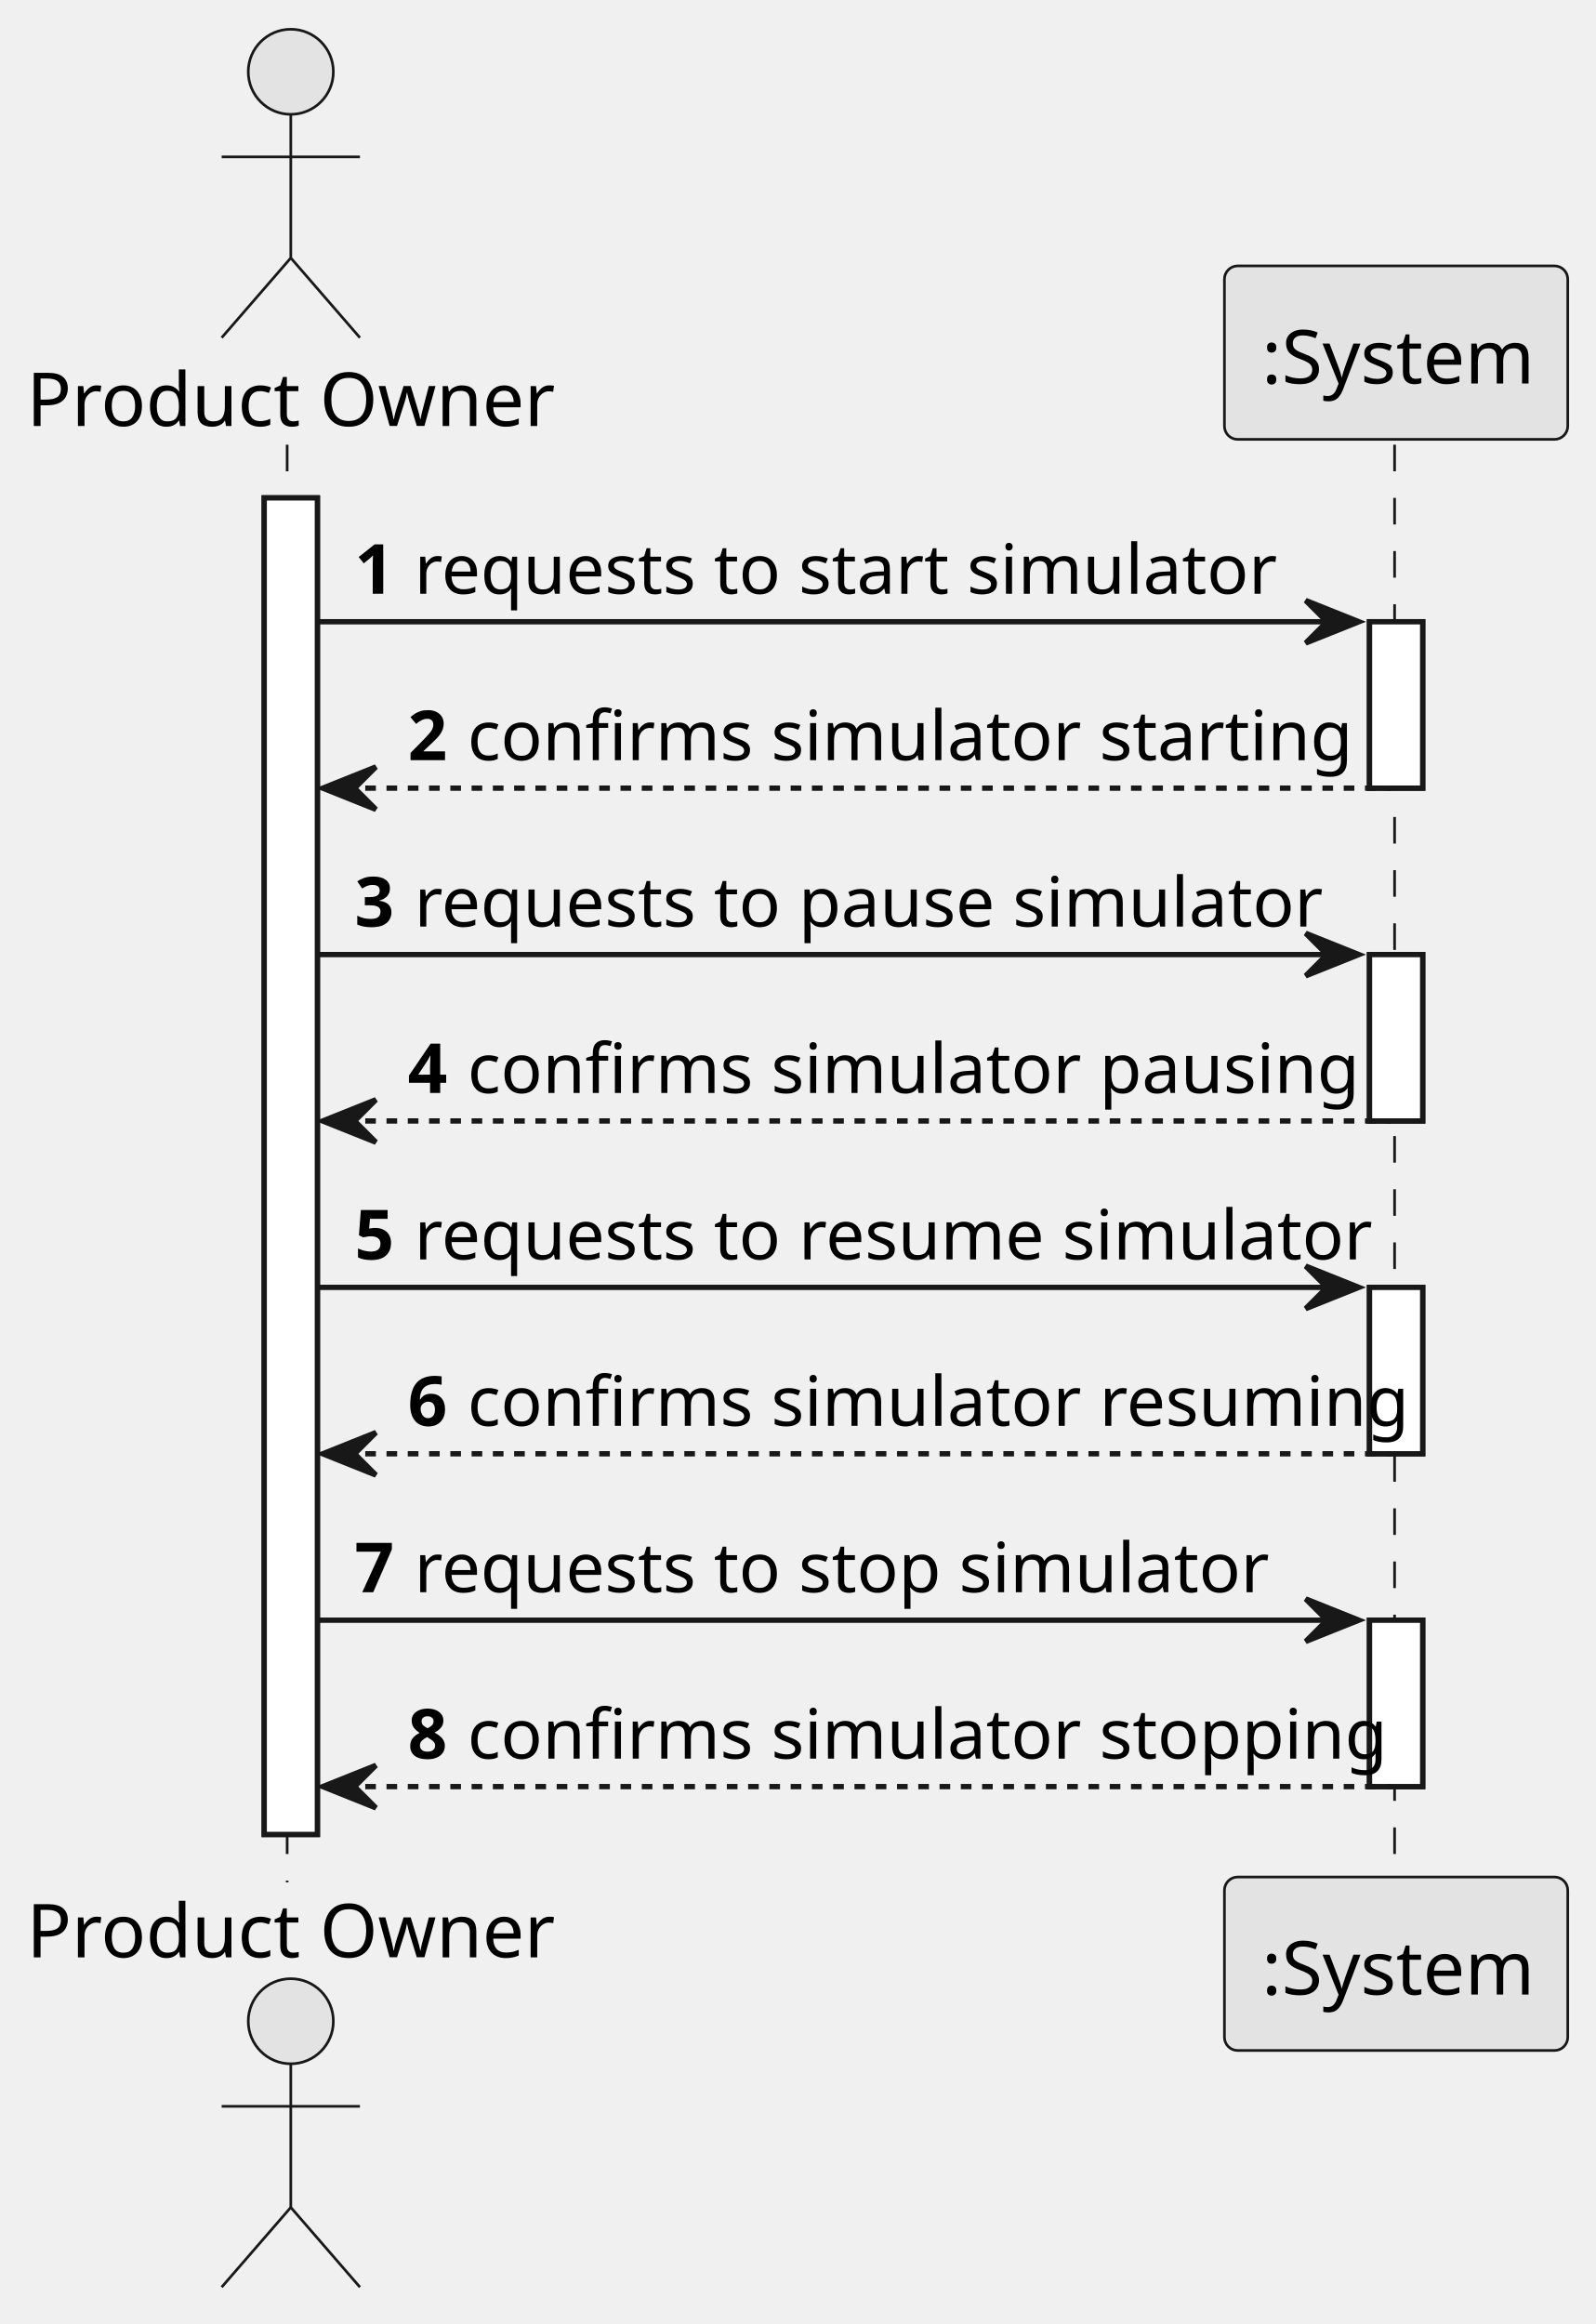
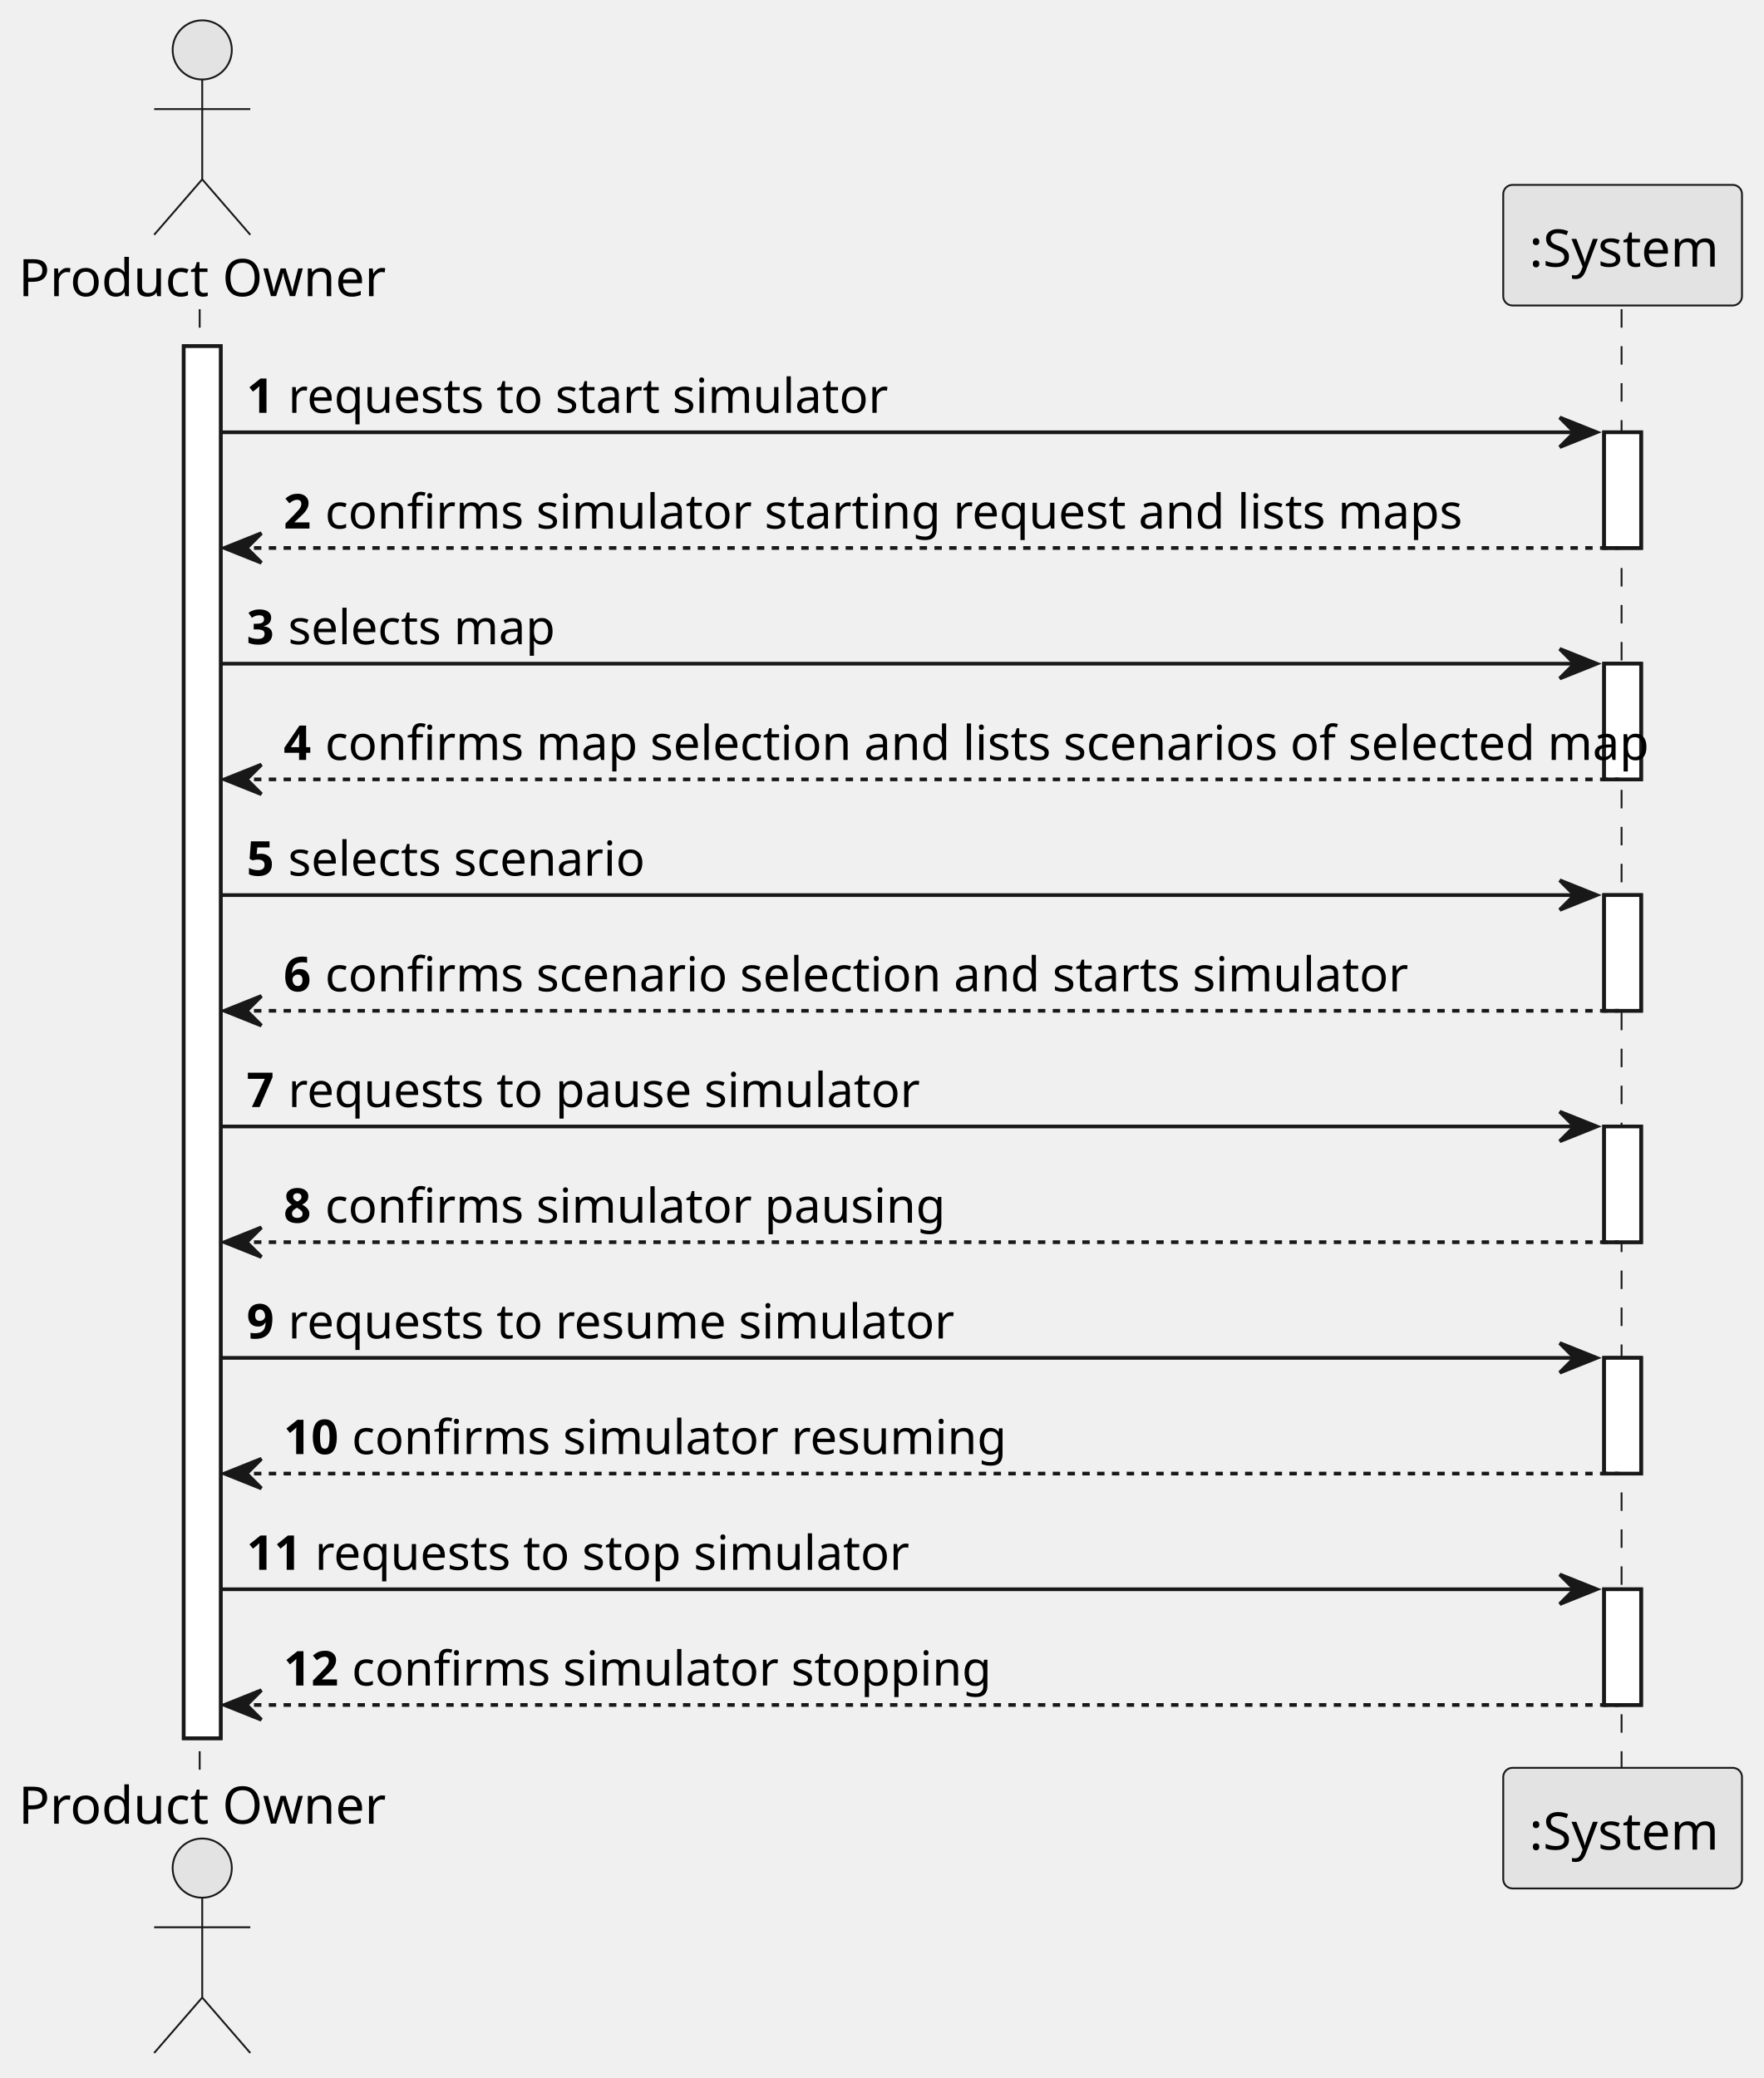
- <svg xmlns="http://www.w3.org/2000/svg" contentStyleType="text/css" height="437px" preserveAspectRatio="none" style="width:300px;height:437px;background:#FFFFFF;" version="1.1" viewBox="0 0 300 437" width="300px" zoomAndPan="magnify">
+ <svg xmlns="http://www.w3.org/2000/svg" contentStyleType="text/css" height="562px" preserveAspectRatio="none" style="width:477px;height:562px;background:#FFFFFF;" version="1.1" viewBox="0 0 477 562" width="477px" zoomAndPan="magnify">
  <defs />
  <g>
-     <rect fill="#FFFFFF" height="251.328" style="stroke:#181818;stroke-width:1.0;" width="10" x="49.686" y="93.621" />
-     <rect fill="#FFFFFF" height="31.291" style="stroke:#181818;stroke-width:1.0;" width="10" x="257.539" y="116.912" />
-     <rect fill="#FFFFFF" height="31.291" style="stroke:#181818;stroke-width:1.0;" width="10" x="257.539" y="179.494" />
-     <rect fill="#FFFFFF" height="31.291" style="stroke:#181818;stroke-width:1.0;" width="10" x="257.539" y="242.076" />
-     <rect fill="#FFFFFF" height="31.291" style="stroke:#181818;stroke-width:1.0;" width="10" x="257.539" y="304.658" />
-     <line style="stroke:#181818;stroke-width:0.5;stroke-dasharray:5.0,5.0;" x1="54" x2="54" y1="83.621" y2="353.949" />
-     <line style="stroke:#181818;stroke-width:0.5;stroke-dasharray:5.0,5.0;" x1="262.256" x2="262.256" y1="83.621" y2="353.949" />
+     <rect fill="#FFFFFF" height="376.492" style="stroke:#181818;stroke-width:1.0;" width="10" x="49.686" y="93.621" />
+     <rect fill="#FFFFFF" height="31.291" style="stroke:#181818;stroke-width:1.0;" width="10" x="433.792" y="116.912" />
+     <rect fill="#FFFFFF" height="31.291" style="stroke:#181818;stroke-width:1.0;" width="10" x="433.792" y="179.494" />
+     <rect fill="#FFFFFF" height="31.291" style="stroke:#181818;stroke-width:1.0;" width="10" x="433.792" y="242.076" />
+     <rect fill="#FFFFFF" height="31.291" style="stroke:#181818;stroke-width:1.0;" width="10" x="433.792" y="304.658" />
+     <rect fill="#FFFFFF" height="31.291" style="stroke:#181818;stroke-width:1.0;" width="10" x="433.792" y="367.24" />
+     <rect fill="#FFFFFF" height="31.291" style="stroke:#181818;stroke-width:1.0;" width="10" x="433.792" y="429.822" />
+     <line style="stroke:#181818;stroke-width:0.5;stroke-dasharray:5.0,5.0;" x1="54" x2="54" y1="83.621" y2="479.113" />
+     <line style="stroke:#181818;stroke-width:0.5;stroke-dasharray:5.0,5.0;" x1="438.509" x2="438.509" y1="83.621" y2="479.113" />
    <text fill="#000000" font-family="sans-serif" font-size="14" lengthAdjust="spacing" textLength="93.372" x="5" y="80.107">Product Owner</text>
    <ellipse cx="54.686" cy="13.5" fill="#E3E3E3" rx="8" ry="8" style="stroke:#181818;stroke-width:0.5;" />
    <path d="M54.686,21.5 L54.686,48.5 M41.686,29.5 L67.686,29.5 M54.686,48.5 L41.686,63.5 M54.686,48.5 L67.686,63.5 " fill="none" style="stroke:#181818;stroke-width:0.5;" />
-     <text fill="#000000" font-family="sans-serif" font-size="14" lengthAdjust="spacing" textLength="93.372" x="5" y="368.057">Product Owner</text>
-     <ellipse cx="54.686" cy="380.07" fill="#E3E3E3" rx="8" ry="8" style="stroke:#181818;stroke-width:0.5;" />
-     <path d="M54.686,388.07 L54.686,415.07 M41.686,396.07 L67.686,396.07 M54.686,415.07 L41.686,430.07 M54.686,415.07 L67.686,430.07 " fill="none" style="stroke:#181818;stroke-width:0.5;" />
-     <rect fill="#E3E3E3" height="32.621" rx="2.5" ry="2.5" style="stroke:#181818;stroke-width:0.5;" width="64.565" x="230.256" y="50" />
-     <text fill="#000000" font-family="sans-serif" font-size="14" lengthAdjust="spacing" textLength="50.565" x="237.256" y="72.107">:System</text>
-     <rect fill="#E3E3E3" height="32.621" rx="2.5" ry="2.5" style="stroke:#181818;stroke-width:0.5;" width="64.565" x="230.256" y="352.949" />
-     <text fill="#000000" font-family="sans-serif" font-size="14" lengthAdjust="spacing" textLength="50.565" x="237.256" y="375.057">:System</text>
-     <rect fill="#FFFFFF" height="251.328" style="stroke:#181818;stroke-width:1.0;" width="10" x="49.686" y="93.621" />
-     <rect fill="#FFFFFF" height="31.291" style="stroke:#181818;stroke-width:1.0;" width="10" x="257.539" y="116.912" />
-     <rect fill="#FFFFFF" height="31.291" style="stroke:#181818;stroke-width:1.0;" width="10" x="257.539" y="179.494" />
-     <rect fill="#FFFFFF" height="31.291" style="stroke:#181818;stroke-width:1.0;" width="10" x="257.539" y="242.076" />
-     <rect fill="#FFFFFF" height="31.291" style="stroke:#181818;stroke-width:1.0;" width="10" x="257.539" y="304.658" />
-     <polygon fill="#181818" points="245.539,112.912,255.539,116.912,245.539,120.912,249.539,116.912" style="stroke:#181818;stroke-width:1.0;" />
-     <line style="stroke:#181818;stroke-width:1.0;" x1="59.686" x2="251.539" y1="116.912" y2="116.912" />
+     <text fill="#000000" font-family="sans-serif" font-size="14" lengthAdjust="spacing" textLength="93.372" x="5" y="493.221">Product Owner</text>
+     <ellipse cx="54.686" cy="505.234" fill="#E3E3E3" rx="8" ry="8" style="stroke:#181818;stroke-width:0.5;" />
+     <path d="M54.686,513.234 L54.686,540.234 M41.686,521.234 L67.686,521.234 M54.686,540.234 L41.686,555.234 M54.686,540.234 L67.686,555.234 " fill="none" style="stroke:#181818;stroke-width:0.5;" />
+     <rect fill="#E3E3E3" height="32.621" rx="2.5" ry="2.5" style="stroke:#181818;stroke-width:0.5;" width="64.565" x="406.509" y="50" />
+     <text fill="#000000" font-family="sans-serif" font-size="14" lengthAdjust="spacing" textLength="50.565" x="413.509" y="72.107">:System</text>
+     <rect fill="#E3E3E3" height="32.621" rx="2.5" ry="2.5" style="stroke:#181818;stroke-width:0.5;" width="64.565" x="406.509" y="478.113" />
+     <text fill="#000000" font-family="sans-serif" font-size="14" lengthAdjust="spacing" textLength="50.565" x="413.509" y="500.221">:System</text>
+     <rect fill="#FFFFFF" height="376.492" style="stroke:#181818;stroke-width:1.0;" width="10" x="49.686" y="93.621" />
+     <rect fill="#FFFFFF" height="31.291" style="stroke:#181818;stroke-width:1.0;" width="10" x="433.792" y="116.912" />
+     <rect fill="#FFFFFF" height="31.291" style="stroke:#181818;stroke-width:1.0;" width="10" x="433.792" y="179.494" />
+     <rect fill="#FFFFFF" height="31.291" style="stroke:#181818;stroke-width:1.0;" width="10" x="433.792" y="242.076" />
+     <rect fill="#FFFFFF" height="31.291" style="stroke:#181818;stroke-width:1.0;" width="10" x="433.792" y="304.658" />
+     <rect fill="#FFFFFF" height="31.291" style="stroke:#181818;stroke-width:1.0;" width="10" x="433.792" y="367.24" />
+     <rect fill="#FFFFFF" height="31.291" style="stroke:#181818;stroke-width:1.0;" width="10" x="433.792" y="429.822" />
+     <polygon fill="#181818" points="421.792,112.912,431.792,116.912,421.792,120.912,425.792,116.912" style="stroke:#181818;stroke-width:1.0;" />
+     <line style="stroke:#181818;stroke-width:1.0;" x1="59.686" x2="427.792" y1="116.912" y2="116.912" />
    <text fill="#000000" font-family="sans-serif" font-size="13" font-weight="bold" lengthAdjust="spacing" textLength="7.23" x="66.686" y="111.649">1</text>
    <text fill="#000000" font-family="sans-serif" font-size="13" lengthAdjust="spacing" textLength="149.557" x="77.916" y="111.649">requests to start simulator</text>
    <polygon fill="#181818" points="70.686,144.203,60.686,148.203,70.686,152.203,66.686,148.203" style="stroke:#181818;stroke-width:1.0;" />
-     <line style="stroke:#181818;stroke-width:1.0;stroke-dasharray:2.0,2.0;" x1="64.686" x2="261.539" y1="148.203" y2="148.203" />
+     <line style="stroke:#181818;stroke-width:1.0;stroke-dasharray:2.0,2.0;" x1="64.686" x2="437.792" y1="148.203" y2="148.203" />
    <text fill="#000000" font-family="sans-serif" font-size="13" font-weight="bold" lengthAdjust="spacing" textLength="7.23" x="76.686" y="142.94">2</text>
-     <text fill="#000000" font-family="sans-serif" font-size="13" lengthAdjust="spacing" textLength="151.709" x="87.916" y="142.94">confirms simulator starting</text>
-     <polygon fill="#181818" points="245.539,175.494,255.539,179.494,245.539,183.494,249.539,179.494" style="stroke:#181818;stroke-width:1.0;" />
-     <line style="stroke:#181818;stroke-width:1.0;" x1="59.686" x2="251.539" y1="179.494" y2="179.494" />
+     <text fill="#000000" font-family="sans-serif" font-size="13" lengthAdjust="spacing" textLength="285.384" x="87.916" y="142.94">confirms simulator starting request and lists maps</text>
+     <polygon fill="#181818" points="421.792,175.494,431.792,179.494,421.792,183.494,425.792,179.494" style="stroke:#181818;stroke-width:1.0;" />
+     <line style="stroke:#181818;stroke-width:1.0;" x1="59.686" x2="427.792" y1="179.494" y2="179.494" />
    <text fill="#000000" font-family="sans-serif" font-size="13" font-weight="bold" lengthAdjust="spacing" textLength="7.23" x="66.686" y="174.231">3</text>
-     <text fill="#000000" font-family="sans-serif" font-size="13" lengthAdjust="spacing" textLength="159.694" x="77.916" y="174.231">requests to pause simulator</text>
+     <text fill="#000000" font-family="sans-serif" font-size="13" lengthAdjust="spacing" textLength="69.361" x="77.916" y="174.231">selects map</text>
    <polygon fill="#181818" points="70.686,206.785,60.686,210.785,70.686,214.785,66.686,210.785" style="stroke:#181818;stroke-width:1.0;" />
-     <line style="stroke:#181818;stroke-width:1.0;stroke-dasharray:2.0,2.0;" x1="64.686" x2="261.539" y1="210.785" y2="210.785" />
+     <line style="stroke:#181818;stroke-width:1.0;stroke-dasharray:2.0,2.0;" x1="64.686" x2="437.792" y1="210.785" y2="210.785" />
    <text fill="#000000" font-family="sans-serif" font-size="13" font-weight="bold" lengthAdjust="spacing" textLength="7.23" x="76.686" y="205.523">4</text>
-     <text fill="#000000" font-family="sans-serif" font-size="13" lengthAdjust="spacing" textLength="154.616" x="87.916" y="205.523">confirms simulator pausing</text>
-     <polygon fill="#181818" points="245.539,238.076,255.539,242.076,245.539,246.076,249.539,242.076" style="stroke:#181818;stroke-width:1.0;" />
-     <line style="stroke:#181818;stroke-width:1.0;" x1="59.686" x2="251.539" y1="242.076" y2="242.076" />
+     <text fill="#000000" font-family="sans-serif" font-size="13" lengthAdjust="spacing" textLength="338.876" x="87.916" y="205.523">confirms map selection and lists scenarios of selected map</text>
+     <polygon fill="#181818" points="421.792,238.076,431.792,242.076,421.792,246.076,425.792,242.076" style="stroke:#181818;stroke-width:1.0;" />
+     <line style="stroke:#181818;stroke-width:1.0;" x1="59.686" x2="427.792" y1="242.076" y2="242.076" />
    <text fill="#000000" font-family="sans-serif" font-size="13" font-weight="bold" lengthAdjust="spacing" textLength="7.23" x="66.686" y="236.814">5</text>
-     <text fill="#000000" font-family="sans-serif" font-size="13" lengthAdjust="spacing" textLength="167.623" x="77.916" y="236.814">requests to resume simulator</text>
+     <text fill="#000000" font-family="sans-serif" font-size="13" lengthAdjust="spacing" textLength="93.209" x="77.916" y="236.814">selects scenario</text>
    <polygon fill="#181818" points="70.686,269.367,60.686,273.367,70.686,277.367,66.686,273.367" style="stroke:#181818;stroke-width:1.0;" />
-     <line style="stroke:#181818;stroke-width:1.0;stroke-dasharray:2.0,2.0;" x1="64.686" x2="261.539" y1="273.367" y2="273.367" />
+     <line style="stroke:#181818;stroke-width:1.0;stroke-dasharray:2.0,2.0;" x1="64.686" x2="437.792" y1="273.367" y2="273.367" />
    <text fill="#000000" font-family="sans-serif" font-size="13" font-weight="bold" lengthAdjust="spacing" textLength="7.23" x="76.686" y="268.104">6</text>
-     <text fill="#000000" font-family="sans-serif" font-size="13" lengthAdjust="spacing" textLength="162.544" x="87.916" y="268.104">confirms simulator resuming</text>
-     <polygon fill="#181818" points="245.539,300.658,255.539,304.658,245.539,308.658,249.539,304.658" style="stroke:#181818;stroke-width:1.0;" />
-     <line style="stroke:#181818;stroke-width:1.0;" x1="59.686" x2="251.539" y1="304.658" y2="304.658" />
+     <text fill="#000000" font-family="sans-serif" font-size="13" lengthAdjust="spacing" textLength="273.832" x="87.916" y="268.104">confirms scenario selection and starts simulator</text>
+     <polygon fill="#181818" points="421.792,300.658,431.792,304.658,421.792,308.658,425.792,304.658" style="stroke:#181818;stroke-width:1.0;" />
+     <line style="stroke:#181818;stroke-width:1.0;" x1="59.686" x2="427.792" y1="304.658" y2="304.658" />
    <text fill="#000000" font-family="sans-serif" font-size="13" font-weight="bold" lengthAdjust="spacing" textLength="7.23" x="66.686" y="299.396">7</text>
-     <text fill="#000000" font-family="sans-serif" font-size="13" lengthAdjust="spacing" textLength="148.846" x="77.916" y="299.396">requests to stop simulator</text>
+     <text fill="#000000" font-family="sans-serif" font-size="13" lengthAdjust="spacing" textLength="159.694" x="77.916" y="299.396">requests to pause simulator</text>
    <polygon fill="#181818" points="70.686,331.949,60.686,335.949,70.686,339.949,66.686,335.949" style="stroke:#181818;stroke-width:1.0;" />
-     <line style="stroke:#181818;stroke-width:1.0;stroke-dasharray:2.0,2.0;" x1="64.686" x2="261.539" y1="335.949" y2="335.949" />
+     <line style="stroke:#181818;stroke-width:1.0;stroke-dasharray:2.0,2.0;" x1="64.686" x2="437.792" y1="335.949" y2="335.949" />
    <text fill="#000000" font-family="sans-serif" font-size="13" font-weight="bold" lengthAdjust="spacing" textLength="7.23" x="76.686" y="330.687">8</text>
-     <text fill="#000000" font-family="sans-serif" font-size="13" lengthAdjust="spacing" textLength="158.228" x="87.916" y="330.687">confirms simulator stopping</text>
+     <text fill="#000000" font-family="sans-serif" font-size="13" lengthAdjust="spacing" textLength="154.616" x="87.916" y="330.687">confirms simulator pausing</text>
+     <polygon fill="#181818" points="421.792,363.24,431.792,367.24,421.792,371.24,425.792,367.24" style="stroke:#181818;stroke-width:1.0;" />
+     <line style="stroke:#181818;stroke-width:1.0;" x1="59.686" x2="427.792" y1="367.24" y2="367.24" />
+     <text fill="#000000" font-family="sans-serif" font-size="13" font-weight="bold" lengthAdjust="spacing" textLength="7.23" x="66.686" y="361.978">9</text>
+     <text fill="#000000" font-family="sans-serif" font-size="13" lengthAdjust="spacing" textLength="167.623" x="77.916" y="361.978">requests to resume simulator</text>
+     <polygon fill="#181818" points="70.686,394.531,60.686,398.531,70.686,402.531,66.686,398.531" style="stroke:#181818;stroke-width:1.0;" />
+     <line style="stroke:#181818;stroke-width:1.0;stroke-dasharray:2.0,2.0;" x1="64.686" x2="437.792" y1="398.531" y2="398.531" />
+     <text fill="#000000" font-family="sans-serif" font-size="13" font-weight="bold" lengthAdjust="spacing" textLength="14.46" x="76.686" y="393.269">10</text>
+     <text fill="#000000" font-family="sans-serif" font-size="13" lengthAdjust="spacing" textLength="162.544" x="95.146" y="393.269">confirms simulator resuming</text>
+     <polygon fill="#181818" points="421.792,425.822,431.792,429.822,421.792,433.822,425.792,429.822" style="stroke:#181818;stroke-width:1.0;" />
+     <line style="stroke:#181818;stroke-width:1.0;" x1="59.686" x2="427.792" y1="429.822" y2="429.822" />
+     <text fill="#000000" font-family="sans-serif" font-size="13" font-weight="bold" lengthAdjust="spacing" textLength="14.46" x="66.686" y="424.56">11</text>
+     <text fill="#000000" font-family="sans-serif" font-size="13" lengthAdjust="spacing" textLength="148.846" x="85.146" y="424.56">requests to stop simulator</text>
+     <polygon fill="#181818" points="70.686,457.113,60.686,461.113,70.686,465.113,66.686,461.113" style="stroke:#181818;stroke-width:1.0;" />
+     <line style="stroke:#181818;stroke-width:1.0;stroke-dasharray:2.0,2.0;" x1="64.686" x2="437.792" y1="461.113" y2="461.113" />
+     <text fill="#000000" font-family="sans-serif" font-size="13" font-weight="bold" lengthAdjust="spacing" textLength="14.46" x="76.686" y="455.851">12</text>
+     <text fill="#000000" font-family="sans-serif" font-size="13" lengthAdjust="spacing" textLength="158.228" x="95.146" y="455.851">confirms simulator stopping</text>
  </g>
</svg>
